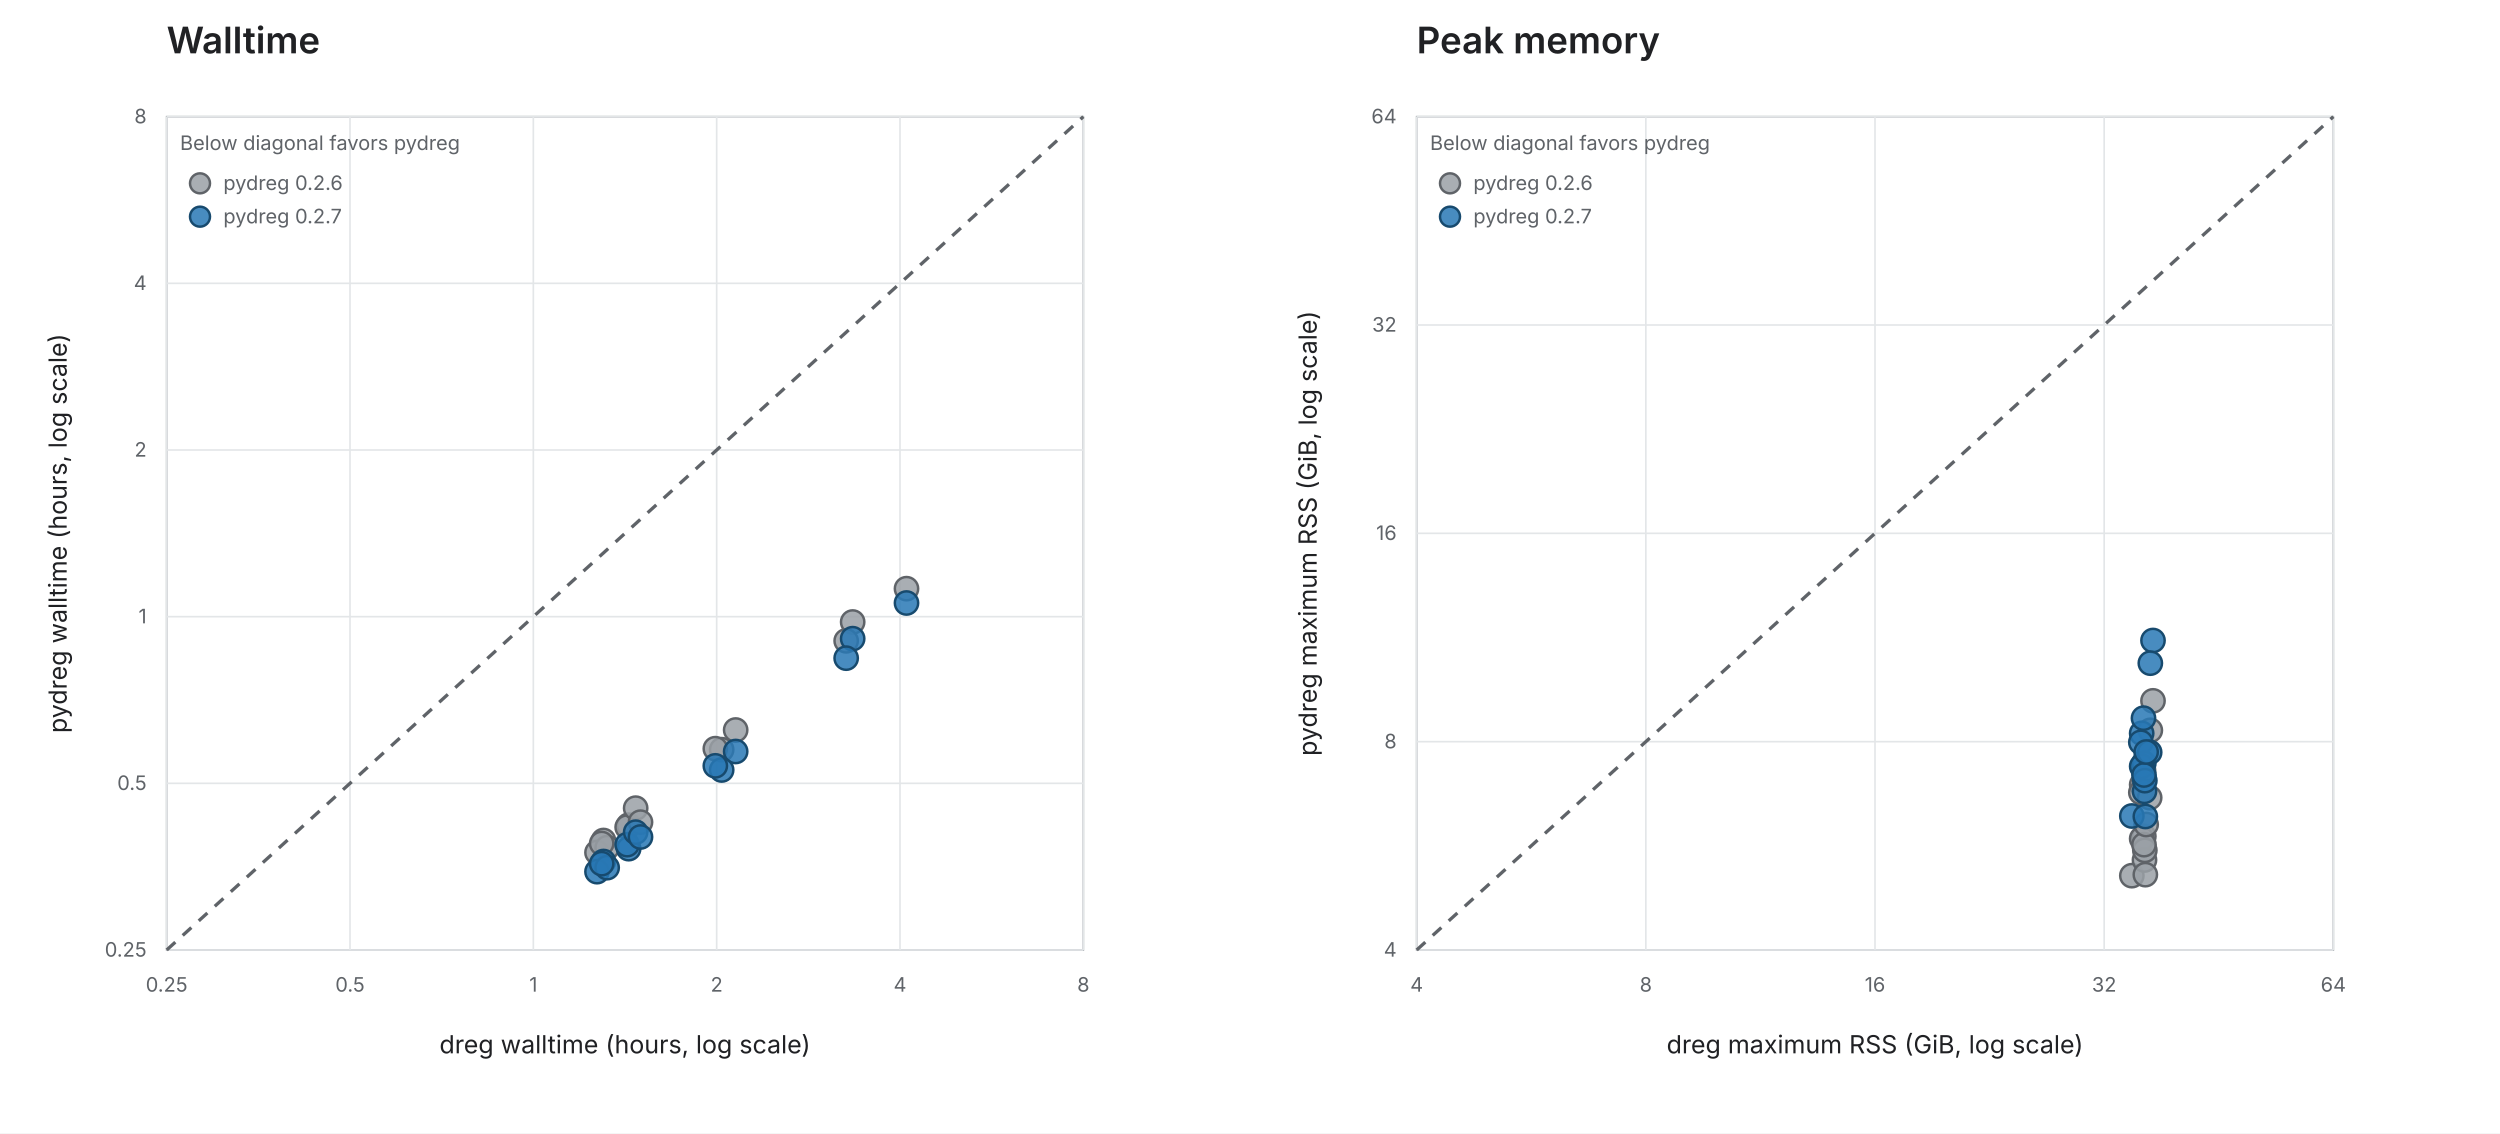
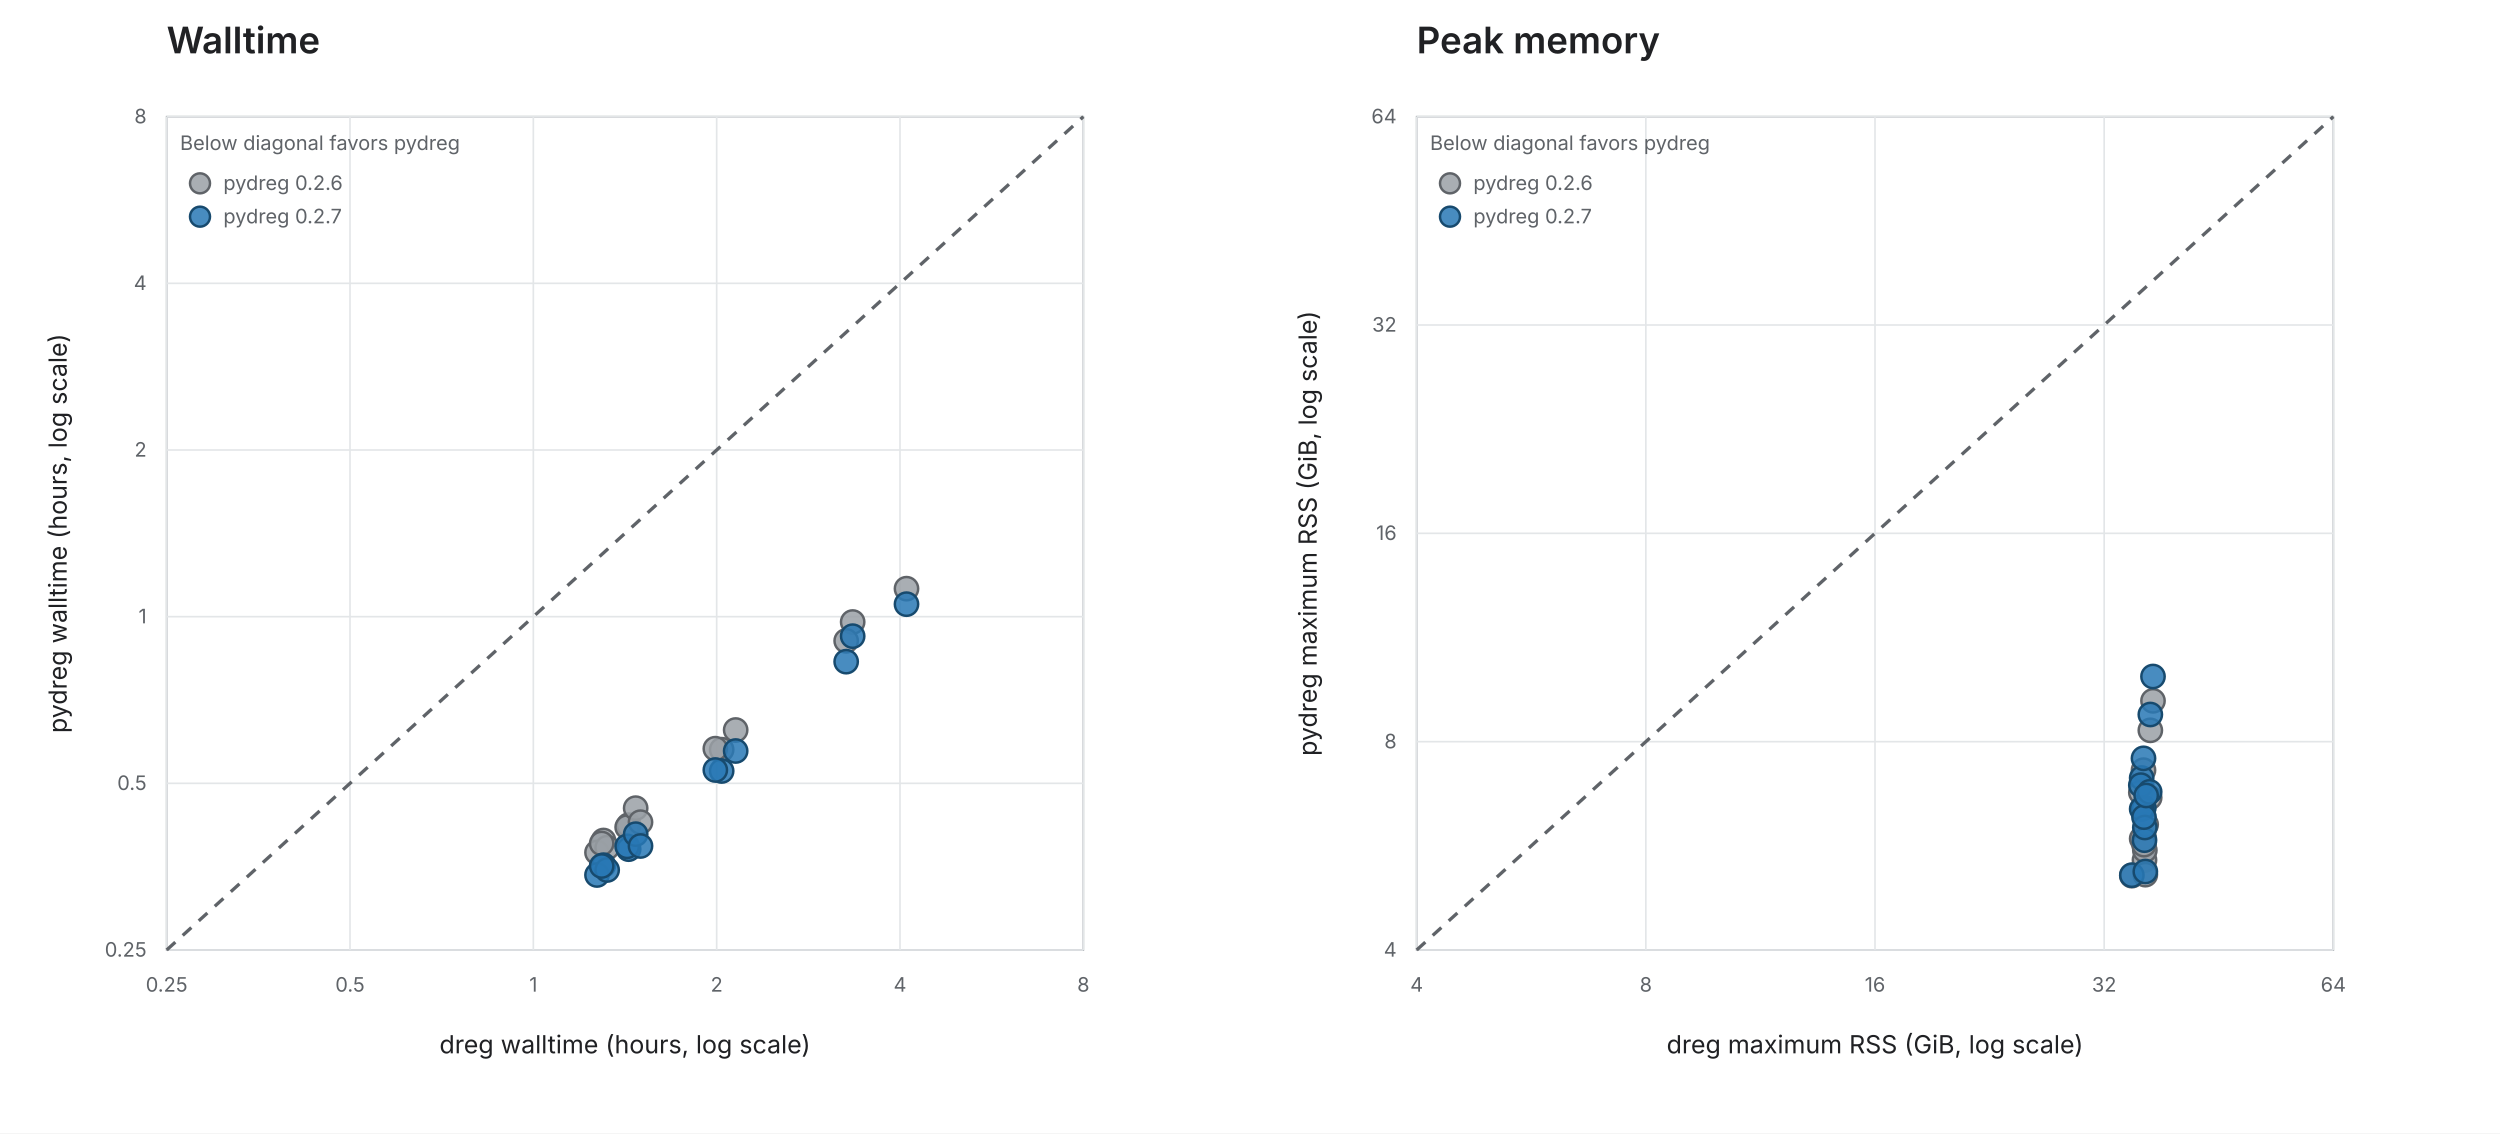
<svg xmlns="http://www.w3.org/2000/svg" width="1500" height="680" viewBox="0 0 1500 680" role="img">
  <style>
text { font-family: -apple-system, BlinkMacSystemFont, "Segoe UI", sans-serif; fill: #202124; }
.title { font-size: 22px; font-weight: 600; } .axis { font-size: 15px; }
.tick, .note { font-size: 12px; fill: #5f6368; }
.plot { fill: #fff; stroke: #9aa0a6; } .grid { stroke: #e3e6e8; stroke-width: 1; }
.diagonal { stroke: #5f6368; stroke-width: 2; stroke-dasharray: 7 6; }
.mark-old { fill: #9aa0a6; stroke: #5f6368; stroke-width: 1.5; fill-opacity: 0.85; }
.mark-new { fill: #2878b5; stroke: #174a6e; stroke-width: 1.5; fill-opacity: 0.85; }
</style>
  <rect width="1500" height="680" fill="#fff" />
  <text x="100" y="32" class="title">Walltime</text>
  <rect x="100" y="70" width="550" height="500" class="plot" />
  <line x1="100.0" y1="70" x2="100.0" y2="570" class="grid" />
  <line x1="100" y1="570.0" x2="650" y2="570.0" class="grid" />
  <text x="100.0" y="595" class="tick" text-anchor="middle">0.25</text>
  <text x="88" y="574.0" class="tick" text-anchor="end">0.25</text>
  <line x1="210.0" y1="70" x2="210.0" y2="570" class="grid" />
  <line x1="100" y1="470.0" x2="650" y2="470.0" class="grid" />
  <text x="210.0" y="595" class="tick" text-anchor="middle">0.5</text>
  <text x="88" y="474.0" class="tick" text-anchor="end">0.5</text>
  <line x1="320.0" y1="70" x2="320.0" y2="570" class="grid" />
  <line x1="100" y1="370.0" x2="650" y2="370.0" class="grid" />
  <text x="320.0" y="595" class="tick" text-anchor="middle">1</text>
  <text x="88" y="374.0" class="tick" text-anchor="end">1</text>
  <line x1="430.0" y1="70" x2="430.0" y2="570" class="grid" />
  <line x1="100" y1="270.0" x2="650" y2="270.0" class="grid" />
  <text x="430.0" y="595" class="tick" text-anchor="middle">2</text>
  <text x="88" y="274.0" class="tick" text-anchor="end">2</text>
  <line x1="540.0" y1="70" x2="540.0" y2="570" class="grid" />
  <line x1="100" y1="170.0" x2="650" y2="170.0" class="grid" />
  <text x="540.0" y="595" class="tick" text-anchor="middle">4</text>
  <text x="88" y="174.0" class="tick" text-anchor="end">4</text>
  <line x1="650.0" y1="70" x2="650.0" y2="570" class="grid" />
  <line x1="100" y1="70.0" x2="650" y2="70.0" class="grid" />
  <text x="650.0" y="595" class="tick" text-anchor="middle">8</text>
  <text x="88" y="74.0" class="tick" text-anchor="end">8</text>
  <line x1="100.0" y1="570.0" x2="650.0" y2="70.0" class="diagonal" />
  <circle cx="543.9" cy="353.2" r="7" class="mark-old" />
  <circle cx="362.1" cy="504.3" r="7" class="mark-old" />
  <circle cx="441.4" cy="438.0" r="7" class="mark-old" />
  <circle cx="433.0" cy="449.8" r="7" class="mark-old" />
  <circle cx="377.2" cy="495.1" r="7" class="mark-old" />
  <circle cx="376.3" cy="496.3" r="7" class="mark-old" />
  <circle cx="511.6" cy="373.2" r="7" class="mark-old" />
  <circle cx="429.2" cy="449.2" r="7" class="mark-old" />
  <circle cx="381.4" cy="484.9" r="7" class="mark-old" />
  <circle cx="358.2" cy="511.5" r="7" class="mark-old" />
  <circle cx="364.3" cy="508.6" r="7" class="mark-old" />
  <circle cx="384.3" cy="493.3" r="7" class="mark-old" />
  <circle cx="361.0" cy="506.1" r="7" class="mark-old" />
  <circle cx="507.7" cy="384.5" r="7" class="mark-old" />
-   <circle cx="543.9" cy="361.8" r="7" class="mark-new" />
-   <circle cx="362.1" cy="516.9" r="7" class="mark-new" />
-   <circle cx="441.4" cy="450.9" r="7" class="mark-new" />
-   <circle cx="433.0" cy="462.0" r="7" class="mark-new" />
-   <circle cx="377.2" cy="509.2" r="7" class="mark-new" />
-   <circle cx="376.3" cy="506.8" r="7" class="mark-new" />
-   <circle cx="511.6" cy="383.2" r="7" class="mark-new" />
-   <circle cx="429.2" cy="459.5" r="7" class="mark-new" />
-   <circle cx="381.4" cy="499.3" r="7" class="mark-new" />
-   <circle cx="358.2" cy="523.0" r="7" class="mark-new" />
-   <circle cx="364.3" cy="520.6" r="7" class="mark-new" />
-   <circle cx="384.3" cy="502.2" r="7" class="mark-new" />
-   <circle cx="361.0" cy="518.2" r="7" class="mark-new" />
-   <circle cx="507.7" cy="394.9" r="7" class="mark-new" />
+   <circle cx="543.9" cy="362.5" r="7" class="mark-new" />
+   <circle cx="362.1" cy="519.1" r="7" class="mark-new" />
+   <circle cx="441.4" cy="450.6" r="7" class="mark-new" />
+   <circle cx="433.0" cy="462.6" r="7" class="mark-new" />
+   <circle cx="377.2" cy="509.5" r="7" class="mark-new" />
+   <circle cx="376.3" cy="507.8" r="7" class="mark-new" />
+   <circle cx="511.6" cy="381.7" r="7" class="mark-new" />
+   <circle cx="429.2" cy="462.0" r="7" class="mark-new" />
+   <circle cx="381.4" cy="500.5" r="7" class="mark-new" />
+   <circle cx="358.2" cy="525.0" r="7" class="mark-new" />
+   <circle cx="364.3" cy="522.0" r="7" class="mark-new" />
+   <circle cx="384.3" cy="507.6" r="7" class="mark-new" />
+   <circle cx="361.0" cy="519.6" r="7" class="mark-new" />
+   <circle cx="507.7" cy="397.0" r="7" class="mark-new" />
  <text x="375.0" y="632" class="axis" text-anchor="middle">dreg walltime (hours, log scale)</text>
  <text x="40" y="320.0" class="axis" text-anchor="middle" transform="rotate(-90 40 320.0)">pydreg walltime (hours, log scale)</text>
  <text x="108" y="90" class="note" text-anchor="start">Below diagonal favors pydreg</text>
  <circle cx="120" cy="110" r="6" class="mark-old" />
  <text x="134" y="114" class="note" text-anchor="start">pydreg 0.2.6</text>
  <circle cx="120" cy="130" r="6" class="mark-new" />
  <text x="134" y="134" class="note" text-anchor="start">pydreg 0.2.7</text>
  <text x="850" y="32" class="title">Peak memory</text>
  <rect x="850" y="70" width="550" height="500" class="plot" />
  <line x1="850.0" y1="70" x2="850.0" y2="570" class="grid" />
  <line x1="850" y1="570.0" x2="1400" y2="570.0" class="grid" />
  <text x="850.0" y="595" class="tick" text-anchor="middle">4</text>
  <text x="838" y="574.0" class="tick" text-anchor="end">4</text>
  <line x1="987.5" y1="70" x2="987.5" y2="570" class="grid" />
  <line x1="850" y1="445.0" x2="1400" y2="445.0" class="grid" />
  <text x="987.5" y="595" class="tick" text-anchor="middle">8</text>
  <text x="838" y="449.0" class="tick" text-anchor="end">8</text>
  <line x1="1125.0" y1="70" x2="1125.0" y2="570" class="grid" />
  <line x1="850" y1="320.0" x2="1400" y2="320.0" class="grid" />
  <text x="1125.0" y="595" class="tick" text-anchor="middle">16</text>
  <text x="838" y="324.0" class="tick" text-anchor="end">16</text>
  <line x1="1262.5" y1="70" x2="1262.5" y2="570" class="grid" />
  <line x1="850" y1="195.0" x2="1400" y2="195.0" class="grid" />
  <text x="1262.5" y="595" class="tick" text-anchor="middle">32</text>
  <text x="838" y="199.0" class="tick" text-anchor="end">32</text>
  <line x1="1400.0" y1="70" x2="1400.0" y2="570" class="grid" />
  <line x1="850" y1="70.0" x2="1400" y2="70.0" class="grid" />
  <text x="1400.0" y="595" class="tick" text-anchor="middle">64</text>
  <text x="838" y="74.0" class="tick" text-anchor="end">64</text>
  <line x1="850.0" y1="570.0" x2="1400.0" y2="70.0" class="diagonal" />
  <circle cx="1291.8" cy="420.5" r="7" class="mark-old" />
  <circle cx="1279.1" cy="525.4" r="7" class="mark-old" />
  <circle cx="1285.0" cy="470.8" r="7" class="mark-old" />
  <circle cx="1284.5" cy="475.5" r="7" class="mark-old" />
  <circle cx="1286.3" cy="501.8" r="7" class="mark-old" />
  <circle cx="1285.0" cy="503.2" r="7" class="mark-old" />
  <circle cx="1286.1" cy="462.1" r="7" class="mark-old" />
  <circle cx="1289.8" cy="478.6" r="7" class="mark-old" />
  <circle cx="1286.7" cy="516.0" r="7" class="mark-old" />
  <circle cx="1286.9" cy="510.2" r="7" class="mark-old" />
  <circle cx="1286.4" cy="506.8" r="7" class="mark-old" />
  <circle cx="1287.7" cy="494.7" r="7" class="mark-old" />
  <circle cx="1287.2" cy="524.8" r="7" class="mark-old" />
  <circle cx="1290.2" cy="438.2" r="7" class="mark-old" />
-   <circle cx="1291.8" cy="384.3" r="7" class="mark-new" />
-   <circle cx="1279.1" cy="489.6" r="7" class="mark-new" />
-   <circle cx="1285.0" cy="440.0" r="7" class="mark-new" />
-   <circle cx="1284.5" cy="445.4" r="7" class="mark-new" />
-   <circle cx="1286.3" cy="457.9" r="7" class="mark-new" />
-   <circle cx="1285.0" cy="459.8" r="7" class="mark-new" />
-   <circle cx="1286.1" cy="430.9" r="7" class="mark-new" />
-   <circle cx="1289.8" cy="451.4" r="7" class="mark-new" />
-   <circle cx="1286.7" cy="474.8" r="7" class="mark-new" />
-   <circle cx="1286.9" cy="468.4" r="7" class="mark-new" />
-   <circle cx="1286.4" cy="465.0" r="7" class="mark-new" />
-   <circle cx="1287.7" cy="451.2" r="7" class="mark-new" />
-   <circle cx="1287.2" cy="489.9" r="7" class="mark-new" />
-   <circle cx="1290.2" cy="397.9" r="7" class="mark-new" />
+   <circle cx="1291.8" cy="405.9" r="7" class="mark-new" />
+   <circle cx="1279.1" cy="525.1" r="7" class="mark-new" />
+   <circle cx="1285.0" cy="466.8" r="7" class="mark-new" />
+   <circle cx="1284.5" cy="471.1" r="7" class="mark-new" />
+   <circle cx="1286.3" cy="484.6" r="7" class="mark-new" />
+   <circle cx="1285.0" cy="485.4" r="7" class="mark-new" />
+   <circle cx="1286.1" cy="455.0" r="7" class="mark-new" />
+   <circle cx="1289.8" cy="475.1" r="7" class="mark-new" />
+   <circle cx="1286.7" cy="504.1" r="7" class="mark-new" />
+   <circle cx="1286.9" cy="496.5" r="7" class="mark-new" />
+   <circle cx="1286.4" cy="490.3" r="7" class="mark-new" />
+   <circle cx="1287.7" cy="477.3" r="7" class="mark-new" />
+   <circle cx="1287.2" cy="522.9" r="7" class="mark-new" />
+   <circle cx="1290.2" cy="428.7" r="7" class="mark-new" />
  <text x="1125.0" y="632" class="axis" text-anchor="middle">dreg maximum RSS (GiB, log scale)</text>
  <text x="790" y="320.0" class="axis" text-anchor="middle" transform="rotate(-90 790 320.0)">pydreg maximum RSS (GiB, log scale)</text>
  <text x="858" y="90" class="note" text-anchor="start">Below diagonal favors pydreg</text>
  <circle cx="870" cy="110" r="6" class="mark-old" />
  <text x="884" y="114" class="note" text-anchor="start">pydreg 0.2.6</text>
  <circle cx="870" cy="130" r="6" class="mark-new" />
  <text x="884" y="134" class="note" text-anchor="start">pydreg 0.2.7</text>
</svg>
